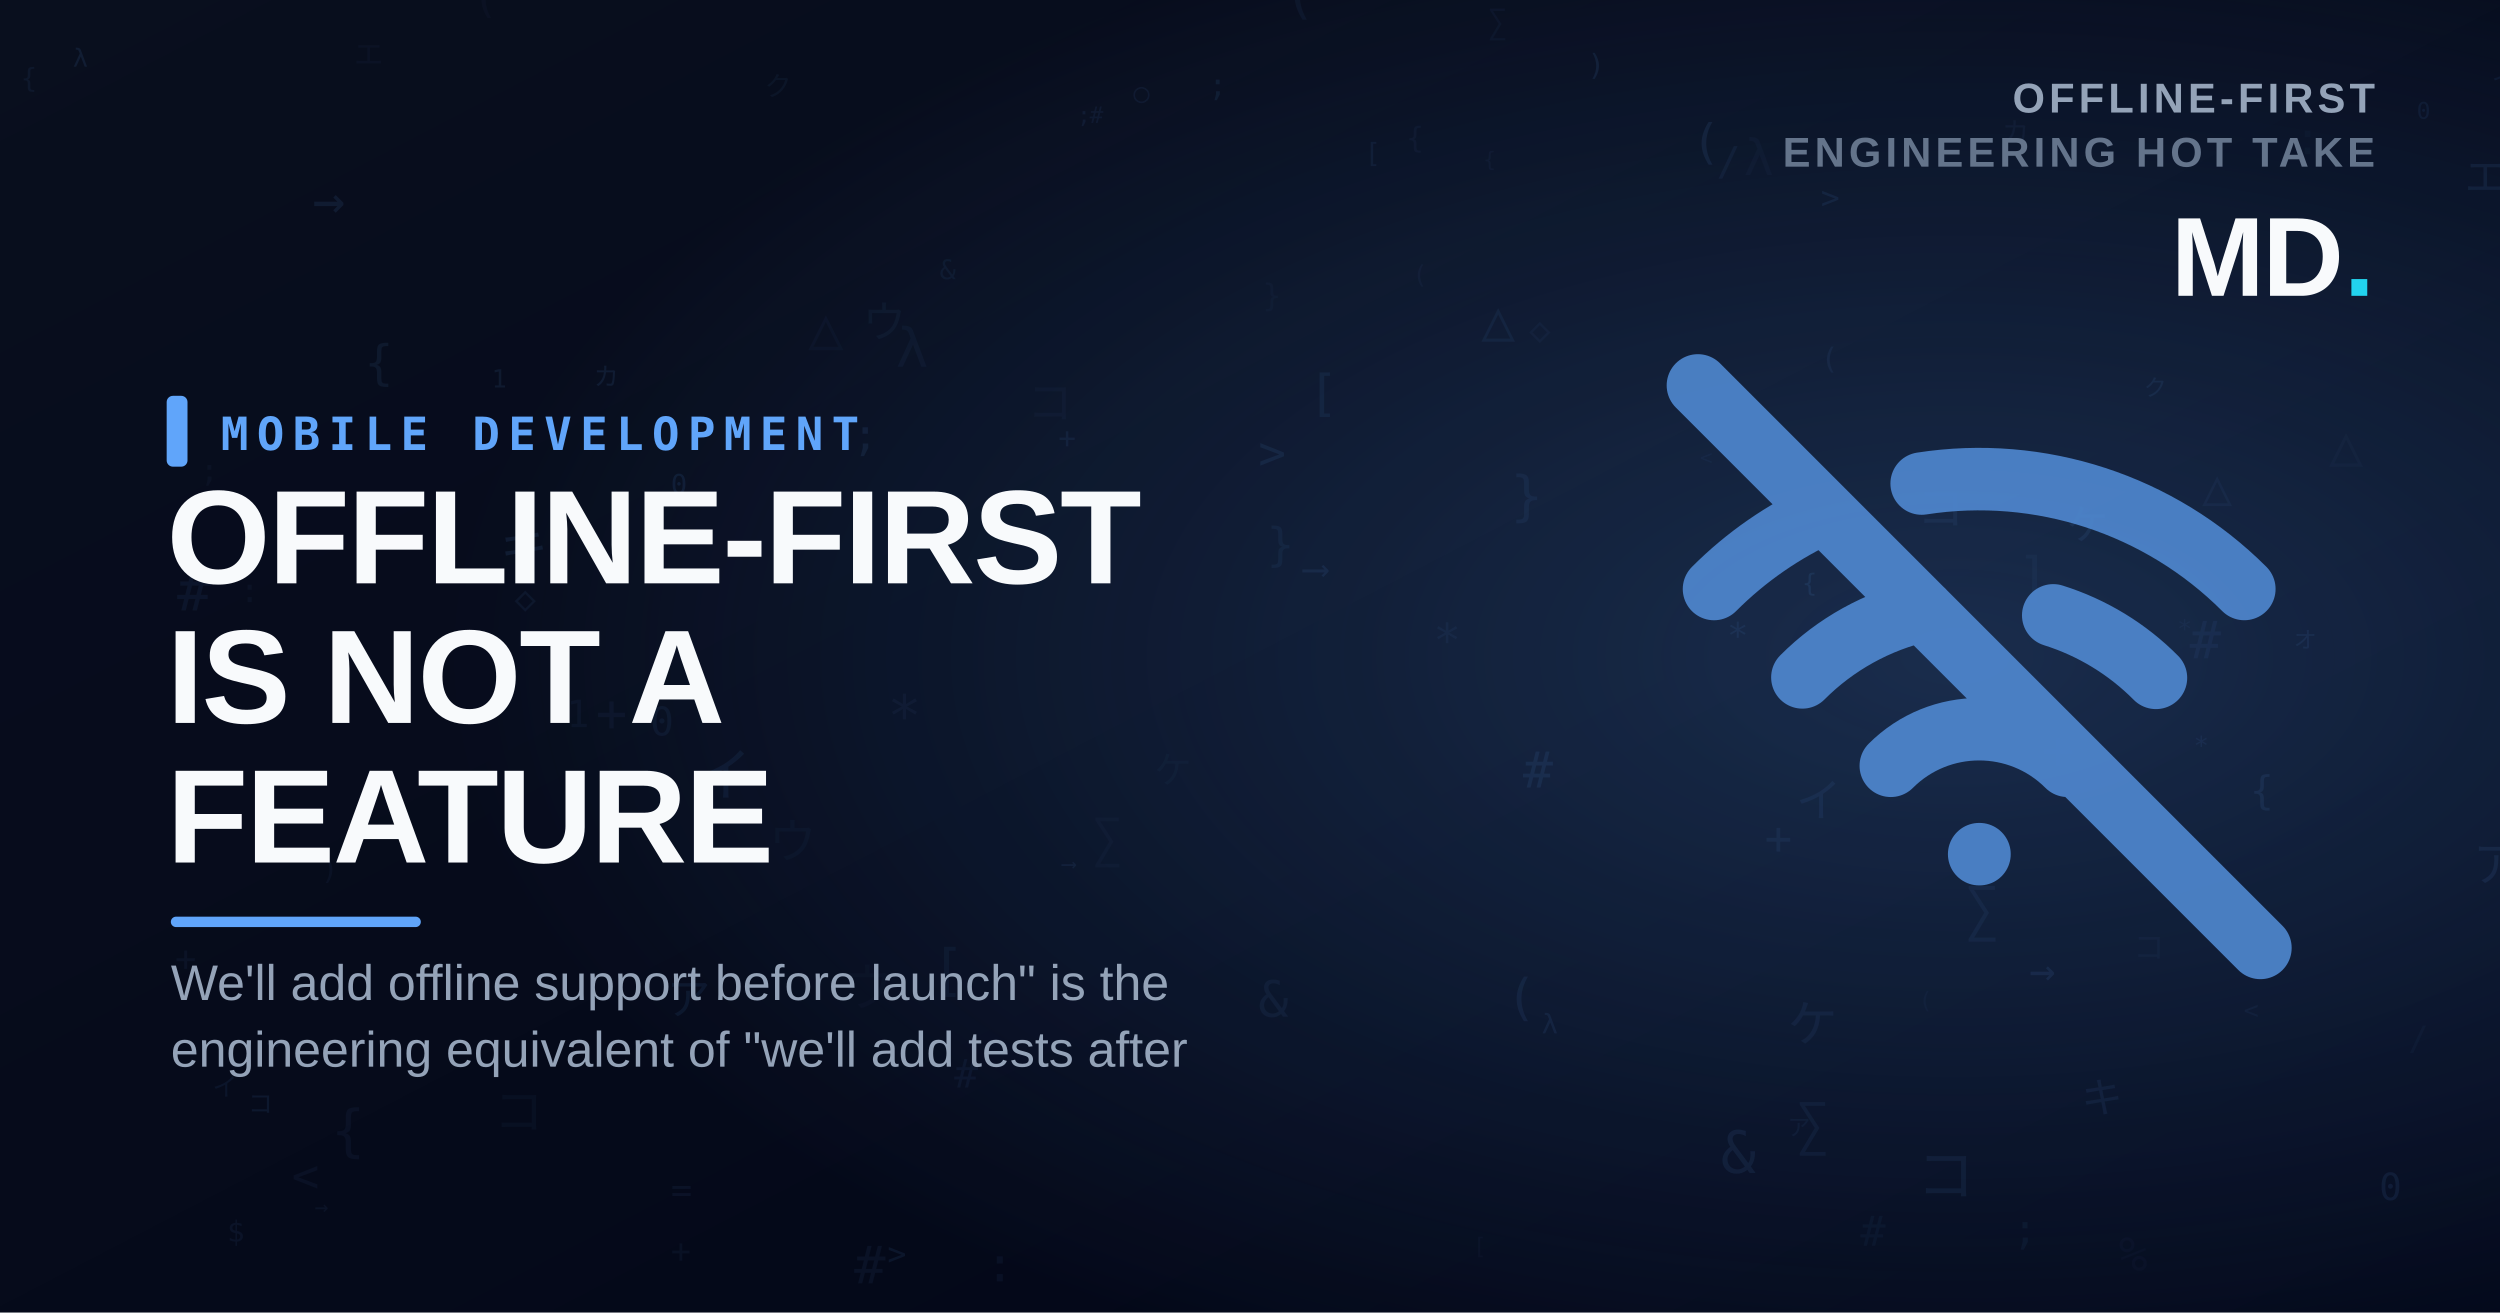
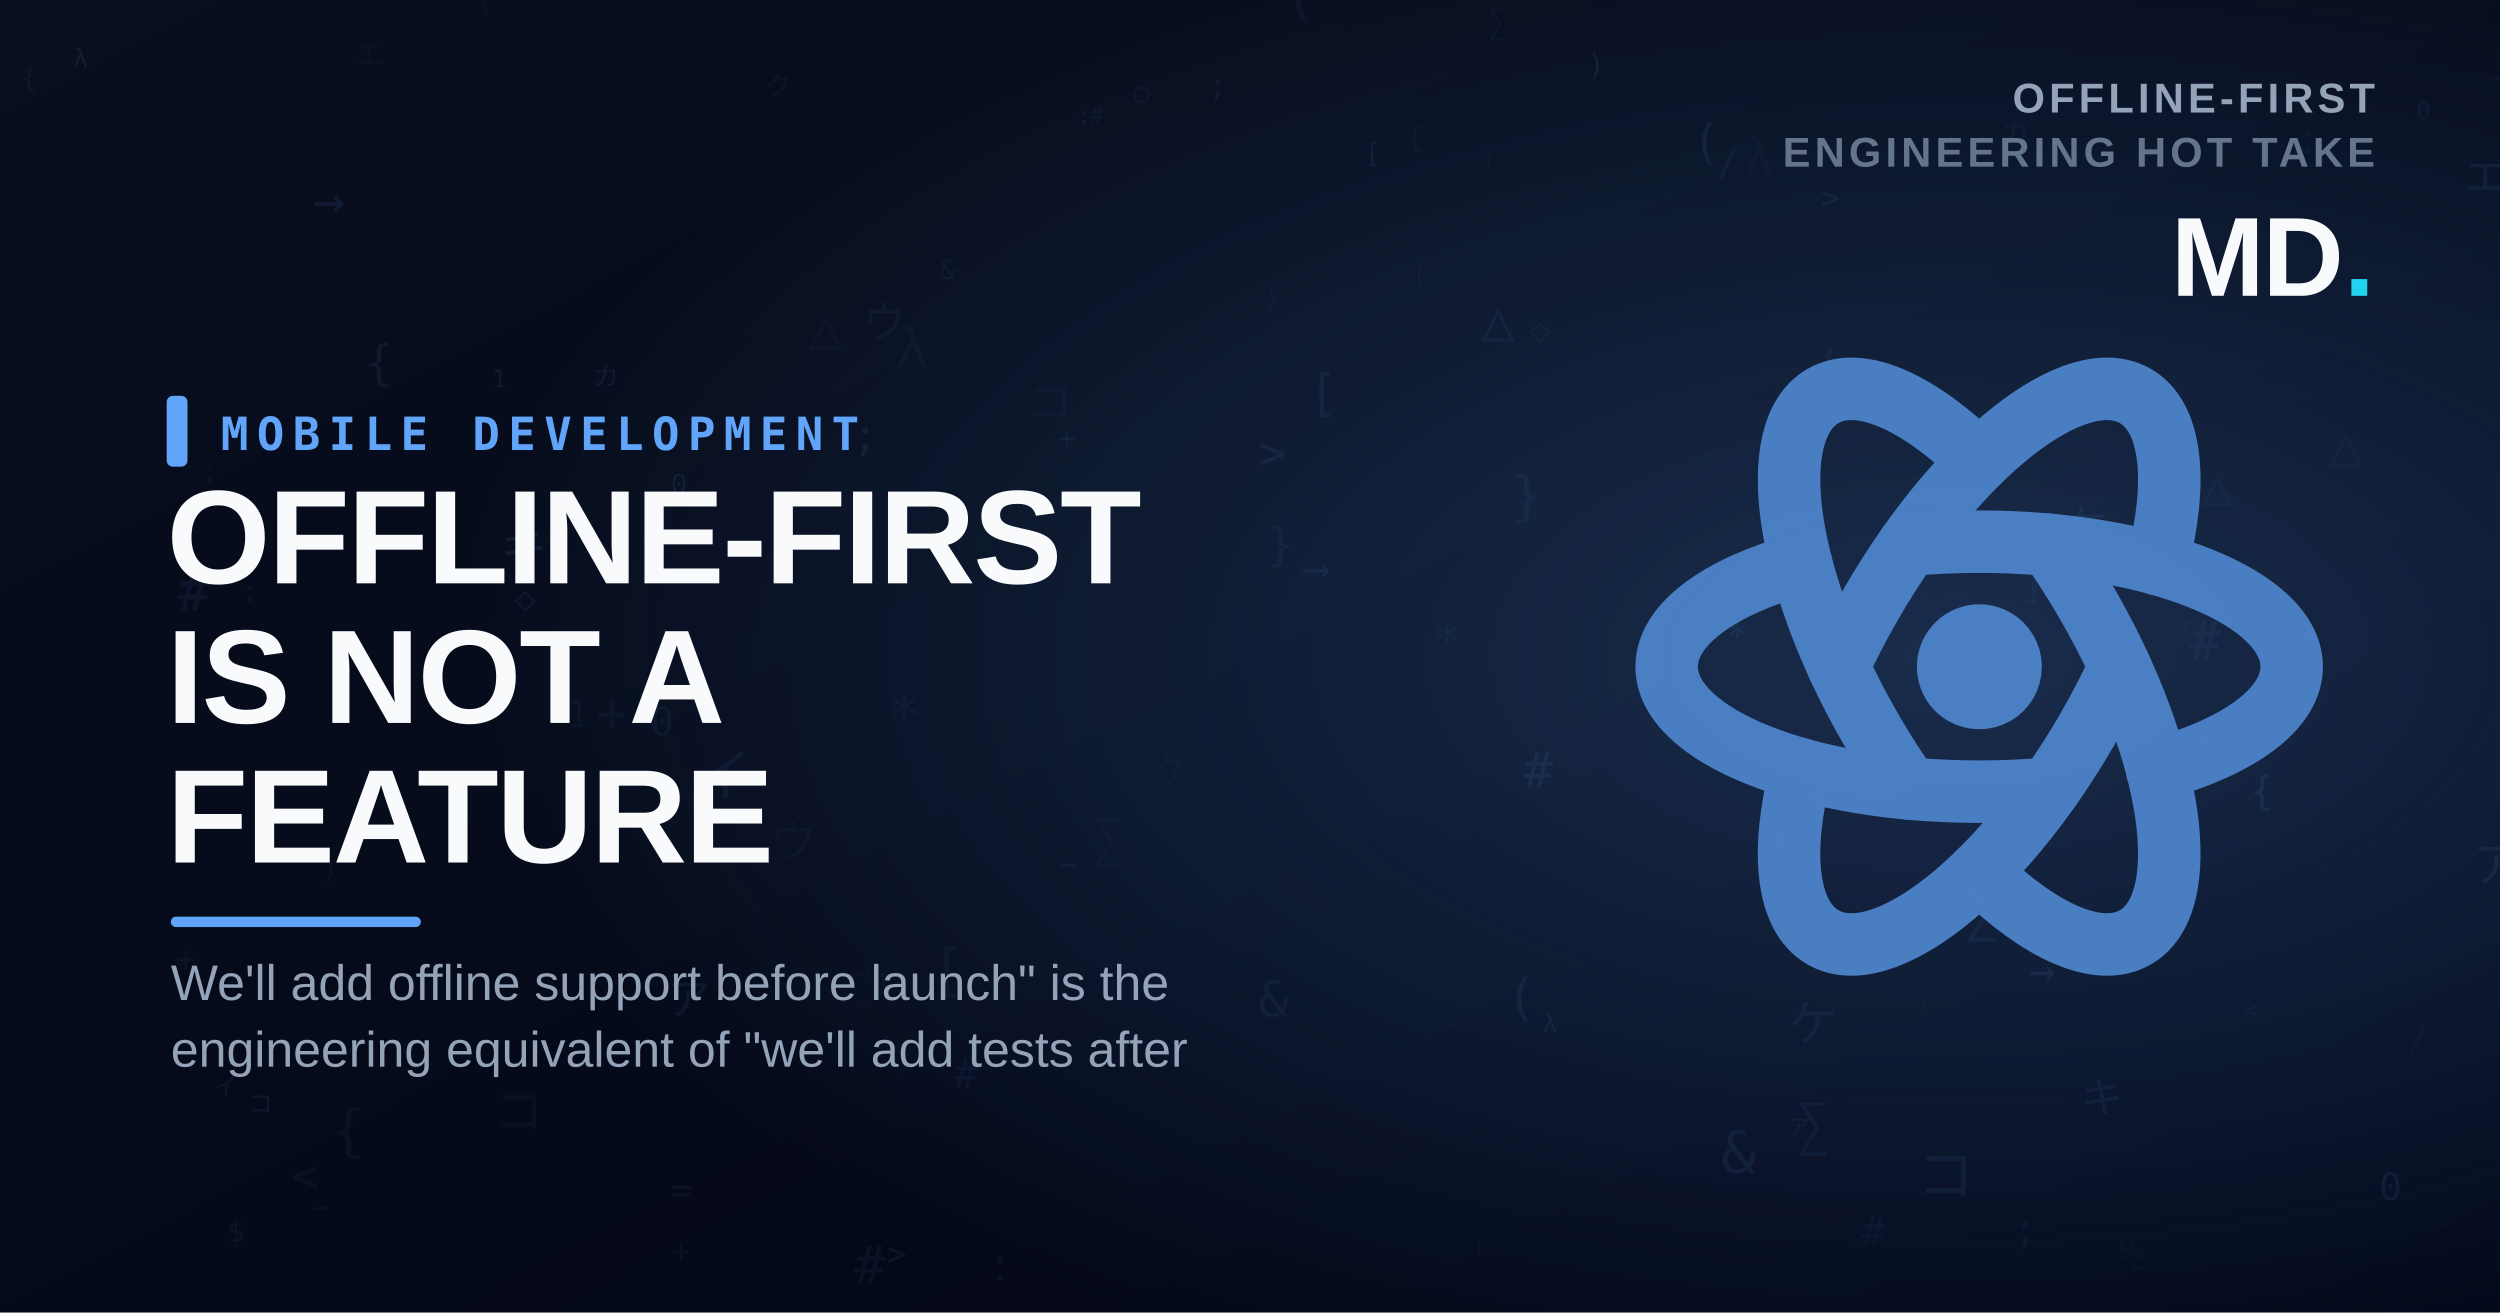
<svg xmlns="http://www.w3.org/2000/svg" viewBox="0 0 1200 630" width="1200" height="630" role="img" aria-label="OFFLINE-FIRST IS NOT A FEATURE">
  <defs>
    <linearGradient id="bg" x1="0" y1="0" x2="1" y2="1">
      <stop offset="0" stop-color="#0b1120" />
      <stop offset="1" stop-color="#020617" />
    </linearGradient>
    <radialGradient id="glow" cx="0.78" cy="0.5" r="0.6">
      <stop offset="0" stop-color="#60a5fa" stop-opacity="0.28" />
      <stop offset="1" stop-color="#60a5fa" stop-opacity="0" />
    </radialGradient>
  </defs>
  <rect width="1200" height="630" fill="url(#bg)" />
  <g>
    <text x="812" y="76" font-size="23" fill="#60a5fa" opacity="0.113" font-family="ui-monospace, monospace">(</text>
    <text x="367" y="46" font-size="13" fill="#60a5fa" opacity="0.063" font-family="ui-monospace, monospace">ク</text>
    <text x="1024" y="460" font-size="15" fill="#60a5fa" opacity="0.050" font-family="ui-monospace, monospace">コ</text>
    <text x="237" y="542" font-size="24" fill="#60a5fa" opacity="0.046" font-family="ui-monospace, monospace">コ</text>
    <text x="580" y="46" font-size="15" fill="#60a5fa" opacity="0.105" font-family="ui-monospace, monospace">;</text>
    <text x="688" y="315" font-size="22" fill="#60a5fa" opacity="0.067" font-family="ui-monospace, monospace">*</text>
    <text x="84" y="466" font-size="17" fill="#60a5fa" opacity="0.066" font-family="ui-monospace, monospace">+</text>
    <text x="1118" y="223" font-size="27" fill="#60a5fa" opacity="0.035" font-family="ui-monospace, monospace">△</text>
    <text x="816" y="223" font-size="10" fill="#60a5fa" opacity="0.054" font-family="ui-monospace, monospace">&lt;</text>
    <text x="628" y="197" font-size="24" fill="#60a5fa" opacity="0.085" font-family="ui-monospace, monospace">[</text>
    <text x="740" y="496" font-size="13" fill="#60a5fa" opacity="0.106" font-family="ui-monospace, monospace">λ</text>
    <text x="320" y="487" font-size="21" fill="#60a5fa" opacity="0.098" font-family="ui-monospace, monospace">ア</text>
    <text x="734" y="164" font-size="17" fill="#60a5fa" opacity="0.048" font-family="ui-monospace, monospace">◇</text>
    <text x="524" y="411" font-size="25" fill="#60a5fa" opacity="0.038" font-family="ui-monospace, monospace">∑</text>
    <text x="322" y="577" font-size="17" fill="#60a5fa" opacity="0.071" font-family="ui-monospace, monospace">=</text>
    <text x="824" y="84" font-size="19" fill="#60a5fa" opacity="0.075" font-family="ui-monospace, monospace">/</text>
    <text x="85" y="293" font-size="27" fill="#60a5fa" opacity="0.076" font-family="ui-monospace, monospace">#</text>
    <text x="874" y="100" font-size="15" fill="#60a5fa" opacity="0.107" font-family="ui-monospace, monospace">&gt;</text>
    <text x="333" y="382" font-size="28" fill="#60a5fa" opacity="0.088" font-family="ui-monospace, monospace">イ</text>
    <text x="865" y="284" font-size="12" fill="#60a5fa" opacity="0.118" font-family="ui-monospace, monospace">{</text>
    <text x="980" y="369" font-size="26" fill="#60a5fa" opacity="0.071" font-family="ui-monospace, monospace">+</text>
    <text x="510" y="418" font-size="10" fill="#60a5fa" opacity="0.095" font-family="ui-monospace, monospace">⟶</text>
    <text x="286" y="351" font-size="25" fill="#60a5fa" opacity="0.065" font-family="ui-monospace, monospace">+</text>
    <text x="493" y="201" font-size="22" fill="#60a5fa" opacity="0.037" font-family="ui-monospace, monospace">コ</text>
    <text x="837" y="84" font-size="24" fill="#60a5fa" opacity="0.036" font-family="ui-monospace, monospace">λ</text>
    <text x="992" y="259" font-size="20" fill="#60a5fa" opacity="0.103" font-family="ui-monospace, monospace">ケ</text>
    <text x="1053" y="362" font-size="12" fill="#60a5fa" opacity="0.087" font-family="ui-monospace, monospace">*</text>
    <text x="655" y="78" font-size="13" fill="#60a5fa" opacity="0.084" font-family="ui-monospace, monospace">[</text>
    <text x="1183" y="92" font-size="20" fill="#60a5fa" opacity="0.107" font-family="ui-monospace, monospace">エ</text>
    <text x="159" y="552" font-size="27" fill="#60a5fa" opacity="0.059" font-family="ui-monospace, monospace">{</text>
    <text x="115" y="289" font-size="16" fill="#60a5fa" opacity="0.049" font-family="ui-monospace, monospace">:</text>
    <text x="723" y="487" font-size="24" fill="#60a5fa" opacity="0.098" font-family="ui-monospace, monospace">(</text>
    <text x="151" y="583" font-size="11" fill="#60a5fa" opacity="0.072" font-family="ui-monospace, monospace">→</text>
    <text x="920" y="574" font-size="28" fill="#60a5fa" opacity="0.090" font-family="ui-monospace, monospace">コ</text>
    <text x="707" y="602" font-size="11" fill="#60a5fa" opacity="0.041" font-family="ui-monospace, monospace">[</text>
    <text x="1142" y="576" font-size="18" fill="#60a5fa" opacity="0.110" font-family="ui-monospace, monospace">0</text>
    <text x="35" y="32" font-size="12" fill="#60a5fa" opacity="0.119" font-family="ui-monospace, monospace">λ</text>
    <text x="943" y="446" font-size="28" fill="#60a5fa" opacity="0.077" font-family="ui-monospace, monospace">∑</text>
    <text x="926" y="1" font-size="27" fill="#60a5fa" opacity="0.093" font-family="ui-monospace, monospace">*</text>
    <text x="544" y="49" font-size="13" fill="#60a5fa" opacity="0.088" font-family="ui-monospace, monospace">○</text>
    <text x="272" y="349" font-size="18" fill="#60a5fa" opacity="0.055" font-family="ui-monospace, monospace">1</text>
    <text x="523" y="59" font-size="11" fill="#60a5fa" opacity="0.088" font-family="ui-monospace, monospace">#</text>
    <text x="1051" y="316" font-size="25" fill="#60a5fa" opacity="0.077" font-family="ui-monospace, monospace">#</text>
    <text x="712" y="80" font-size="10" fill="#60a5fa" opacity="0.051" font-family="ui-monospace, monospace">{</text>
    <text x="616" y="6" font-size="26" fill="#60a5fa" opacity="0.069" font-family="ui-monospace, monospace">(</text>
    <text x="1077" y="489" font-size="12" fill="#60a5fa" opacity="0.060" font-family="ui-monospace, monospace">&lt;</text>
    <text x="920" y="252" font-size="23" fill="#60a5fa" opacity="0.079" font-family="ui-monospace, monospace">コ</text>
    <text x="966" y="597" font-size="20" fill="#60a5fa" opacity="0.067" font-family="ui-monospace, monospace">;</text>
    <text x="921" y="484" font-size="11" fill="#60a5fa" opacity="0.042" font-family="ui-monospace, monospace">(</text>
    <text x="109" y="596" font-size="14" fill="#60a5fa" opacity="0.078" font-family="ui-monospace, monospace">$</text>
    <text x="322" y="606" font-size="16" fill="#60a5fa" opacity="0.060" font-family="ui-monospace, monospace">+</text>
    <text x="974" y="473" font-size="21" fill="#60a5fa" opacity="0.118" font-family="ui-monospace, monospace">→</text>
    <text x="711" y="163" font-size="27" fill="#60a5fa" opacity="0.080" font-family="ui-monospace, monospace">△</text>
    <text x="119" y="534" font-size="12" fill="#60a5fa" opacity="0.106" font-family="ui-monospace, monospace">コ</text>
    <text x="968" y="286" font-size="26" fill="#60a5fa" opacity="0.049" font-family="ui-monospace, monospace">]</text>
    <text x="626" y="279" font-size="18" fill="#60a5fa" opacity="0.113" font-family="ui-monospace, monospace">⟶</text>
    <text x="675" y="71" font-size="14" fill="#60a5fa" opacity="0.053" font-family="ui-monospace, monospace">{</text>
    <text x="175" y="182" font-size="23" fill="#60a5fa" opacity="0.090" font-family="ui-monospace, monospace">{</text>
    <text x="404" y="483" font-size="25" fill="#60a5fa" opacity="0.031" font-family="ui-monospace, monospace">ウ</text>
    <text x="247" y="293" font-size="17" fill="#60a5fa" opacity="0.079" font-family="ui-monospace, monospace">◇</text>
    <text x="10" y="42" font-size="13" fill="#60a5fa" opacity="0.075" font-family="ui-monospace, monospace">{</text>
    <text x="858" y="545" font-size="11" fill="#60a5fa" opacity="0.067" font-family="ui-monospace, monospace">ア</text>
    <text x="999" y="534" font-size="20" fill="#60a5fa" opacity="0.091" font-family="ui-monospace, monospace">キ</text>
    <text x="102" y="526" font-size="12" fill="#60a5fa" opacity="0.083" font-family="ui-monospace, monospace">イ</text>
    <text x="725" y="247" font-size="26" fill="#60a5fa" opacity="0.080" font-family="ui-monospace, monospace">}</text>
    <text x="1101" y="311" font-size="11" fill="#60a5fa" opacity="0.101" font-family="ui-monospace, monospace">オ</text>
    <text x="322" y="237" font-size="13" fill="#60a5fa" opacity="0.119" font-family="ui-monospace, monospace">0</text>
    <text x="447" y="475" font-size="27" fill="#60a5fa" opacity="0.064" font-family="ui-monospace, monospace">[</text>
    <text x="874" y="177" font-size="14" fill="#60a5fa" opacity="0.080" font-family="ui-monospace, monospace">(</text>
    <text x="508" y="215" font-size="14" fill="#60a5fa" opacity="0.090" font-family="ui-monospace, monospace">+</text>
    <text x="96" y="231" font-size="15" fill="#60a5fa" opacity="0.045" font-family="ui-monospace, monospace">;</text>
    <text x="426" y="607" font-size="15" fill="#60a5fa" opacity="0.104" font-family="ui-monospace, monospace">&gt;</text>
    <text x="1196" y="42" font-size="12" fill="#60a5fa" opacity="0.086" font-family="ui-monospace, monospace">イ</text>
    <text x="961" y="68" font-size="13" fill="#60a5fa" opacity="0.059" font-family="ui-monospace, monospace">カ</text>
    <text x="604" y="225" font-size="22" fill="#60a5fa" opacity="0.107" font-family="ui-monospace, monospace">&gt;</text>
    <text x="1057" y="242" font-size="24" fill="#60a5fa" opacity="0.063" font-family="ui-monospace, monospace">△</text>
    <text x="240" y="271" font-size="23" fill="#60a5fa" opacity="0.117" font-family="ui-monospace, monospace">キ</text>
    <text x="128" y="504" font-size="11" fill="#60a5fa" opacity="0.061" font-family="ui-monospace, monospace">→</text>
    <text x="227" y="6" font-size="20" fill="#60a5fa" opacity="0.034" font-family="ui-monospace, monospace">(</text>
    <text x="862" y="392" font-size="22" fill="#60a5fa" opacity="0.088" font-family="ui-monospace, monospace">イ</text>
    <text x="140" y="572" font-size="22" fill="#60a5fa" opacity="0.059" font-family="ui-monospace, monospace">&lt;</text>
    <text x="430" y="176" font-size="26" fill="#60a5fa" opacity="0.052" font-family="ui-monospace, monospace">λ</text>
    <text x="1101" y="74" font-size="22" fill="#60a5fa" opacity="0.035" font-family="ui-monospace, monospace">:</text>
    <text x="458" y="522" font-size="19" fill="#60a5fa" opacity="0.073" font-family="ui-monospace, monospace">#</text>
    <text x="604" y="488" font-size="24" fill="#60a5fa" opacity="0.076" font-family="ui-monospace, monospace">&amp;</text>
    <text x="150" y="105" font-size="26" fill="#60a5fa" opacity="0.117" font-family="ui-monospace, monospace">→</text>
    <text x="426" y="353" font-size="27" fill="#60a5fa" opacity="0.055" font-family="ui-monospace, monospace">*</text>
    <text x="1160" y="57" font-size="11" fill="#60a5fa" opacity="0.088" font-family="ui-monospace, monospace">0</text>
    <text x="554" y="376" font-size="18" fill="#60a5fa" opacity="0.037" font-family="ui-monospace, monospace">ケ</text>
    <text x="1156" y="504" font-size="16" fill="#60a5fa" opacity="0.043" font-family="ui-monospace, monospace">/</text>
    <text x="847" y="410" font-size="22" fill="#60a5fa" opacity="0.089" font-family="ui-monospace, monospace">+</text>
    <text x="858" y="500" font-size="24" fill="#60a5fa" opacity="0.079" font-family="ui-monospace, monospace">ケ</text>
    <text x="1080" y="386" font-size="19" fill="#60a5fa" opacity="0.111" font-family="ui-monospace, monospace">{</text>
    <text x="473" y="615" font-size="23" fill="#60a5fa" opacity="0.065" font-family="ui-monospace, monospace">:</text>
    <text x="678" y="136" font-size="12" fill="#60a5fa" opacity="0.054" font-family="ui-monospace, monospace">(</text>
    <text x="1187" y="423" font-size="23" fill="#60a5fa" opacity="0.112" font-family="ui-monospace, monospace">ア</text>
    <text x="517" y="59" font-size="11" fill="#60a5fa" opacity="0.097" font-family="ui-monospace, monospace">;</text>
    <text x="862" y="549" font-size="27" fill="#60a5fa" opacity="0.075" font-family="ui-monospace, monospace">∑</text>
    <text x="829" y="311" font-size="17" fill="#60a5fa" opacity="0.100" font-family="ui-monospace, monospace">*</text>
    <text x="154" y="422" font-size="14" fill="#60a5fa" opacity="0.058" font-family="ui-monospace, monospace">)</text>
    <text x="762" y="36" font-size="14" fill="#60a5fa" opacity="0.116" font-family="ui-monospace, monospace">)</text>
    <text x="369" y="412" font-size="23" fill="#60a5fa" opacity="0.040" font-family="ui-monospace, monospace">ウ</text>
    <text x="285" y="185" font-size="12" fill="#60a5fa" opacity="0.115" font-family="ui-monospace, monospace">カ</text>
    <text x="236" y="186" font-size="12" fill="#60a5fa" opacity="0.108" font-family="ui-monospace, monospace">1</text>
    <text x="170" y="31" font-size="14" fill="#60a5fa" opacity="0.041" font-family="ui-monospace, monospace">エ</text>
    <text x="826" y="563" font-size="28" fill="#60a5fa" opacity="0.102" font-family="ui-monospace, monospace">&amp;</text>
    <text x="410" y="616" font-size="25" fill="#60a5fa" opacity="0.071" font-family="ui-monospace, monospace">#</text>
    <text x="893" y="598" font-size="20" fill="#60a5fa" opacity="0.052" font-family="ui-monospace, monospace">#</text>
    <text x="388" y="167" font-size="28" fill="#60a5fa" opacity="0.041" font-family="ui-monospace, monospace">△</text>
    <text x="414" y="162" font-size="21" fill="#60a5fa" opacity="0.059" font-family="ui-monospace, monospace">ウ</text>
    <text x="1029" y="190" font-size="11" fill="#60a5fa" opacity="0.102" font-family="ui-monospace, monospace">ク</text>
    <text x="312" y="353" font-size="19" fill="#60a5fa" opacity="0.081" font-family="ui-monospace, monospace">0</text>
    <text x="409" y="216" font-size="21" fill="#60a5fa" opacity="0.110" font-family="ui-monospace, monospace">;</text>
    <text x="714" y="16" font-size="16" fill="#60a5fa" opacity="0.051" font-family="ui-monospace, monospace">∑</text>
    <text x="1045" y="306" font-size="12" fill="#60a5fa" opacity="0.062" font-family="ui-monospace, monospace">*</text>
    <text x="606" y="147" font-size="15" fill="#60a5fa" opacity="0.037" font-family="ui-monospace, monospace">}</text>
    <text x="608" y="269" font-size="22" fill="#60a5fa" opacity="0.077" font-family="ui-monospace, monospace">}</text>
    <text x="451" y="134" font-size="13" fill="#60a5fa" opacity="0.076" font-family="ui-monospace, monospace">&amp;</text>
    <text x="1017" y="610" font-size="23" fill="#60a5fa" opacity="0.034" font-family="ui-monospace, monospace">%</text>
    <text x="731" y="378" font-size="24" fill="#60a5fa" opacity="0.110" font-family="ui-monospace, monospace">#</text>
  </g>
  <rect width="1200" height="630" fill="url(#glow)" />
  <g>
    <g transform="translate(770.0 140.0) scale(15.000)" opacity="0.9">
-       <path fill="none" stroke="#60a5fa" stroke-linecap="round" stroke-linejoin="round" stroke-width="2" d="M12 18h.01m-2.838-2.828a4 4 0 0 1 5.656 0m-8.485-2.829a7.96 7.96 0 0 1 3.864-2.14m4.163.155a8 8 0 0 1 3.287 2M3.515 9.515A12 12 0 0 1 7.059 7.06m3.101-.92a12 12 0 0 1 10.325 3.374M3 3l18 18" />
+       <g fill="none" stroke="#60a5fa" stroke-linecap="round" stroke-linejoin="round" stroke-width="2">
+         <path d="M6.306 8.711C3.704 9.434 2 10.637 2 12c0 2.21 4.477 4 10 4c.773 0 1.526-.035 2.248-.102m3.444-.609C20.295 14.567 22 13.363 22 12c0-2.21-4.477-4-10-4c-.773 0-1.526.035-2.25.102" />
+         <path d="M6.305 15.287C5.629 17.902 5.82 19.98 7 20.66c1.913 1.105 5.703-1.877 8.464-6.66q.581-1.007 1.036-2m1.194-3.284C18.371 6.1 18.181 4.02 17 3.34C15.087 2.235 11.297 5.217 8.536 10c-.387.67-.733 1.34-1.037 2" />
+         <path d="M12 5.424C10.075 3.532 8.18 2.658 7 3.34C5.087 4.444 5.774 9.217 8.536 14c.386.67.793 1.304 1.212 1.896M12 18.574c1.926 1.893 3.821 2.768 5 2.086c1.913-1.104 1.226-5.877-1.536-10.66q-.563-.976-1.212-1.897M11.5 12.866a1 1 0 1 0 1-1.732a1 1 0 0 0-1 1.732" />
+       </g>
    </g>
  </g>
  <rect width="1200" height="630" fill="#020617" opacity="0.18" />
  <g font-family="Arial, Helvetica, sans-serif">
    <text x="1140" y="54" text-anchor="end" font-size="20" font-weight="700" letter-spacing="2" fill="#94a3b8">OFFLINE-FIRST</text>
    <text x="1140" y="80" text-anchor="end" font-size="20" font-weight="700" letter-spacing="2" fill="#64748b">ENGINEERING HOT TAKE</text>
    <text x="1140" y="142" text-anchor="end" font-size="54" font-weight="900" letter-spacing="-1" fill="#f8fafc">MD<tspan fill="#22d3ee">.</tspan>
    </text>
  </g>
  <g font-family="ui-monospace, SFMono-Regular, Menlo, monospace">
    <rect x="80" y="190" width="10" height="34" rx="3" fill="#60a5fa" />
    <text x="106" y="216" font-size="22" font-weight="700" letter-spacing="4" fill="#60a5fa">MOBILE DEVELOPMENT</text>
  </g>
  <text x="80" y="280" font-family="Arial, Helvetica, sans-serif" font-size="64" font-weight="900" letter-spacing="-1" fill="#f8fafc">OFFLINE-FIRST</text>
  <text x="80" y="347" font-family="Arial, Helvetica, sans-serif" font-size="64" font-weight="900" letter-spacing="-1" fill="#f8fafc">IS NOT A</text>
  <text x="80" y="414" font-family="Arial, Helvetica, sans-serif" font-size="64" font-weight="900" letter-spacing="-1" fill="#f8fafc">FEATURE</text>
  <rect x="82" y="440" width="120" height="5" rx="2.5" fill="#60a5fa" />
  <text x="82" y="480" font-size="24" fill="#94a3b8" font-family="Arial, Helvetica, sans-serif">We'll add offline support before launch" is the</text>
  <text x="82" y="512" font-size="24" fill="#94a3b8" font-family="Arial, Helvetica, sans-serif">engineering equivalent of "we'll add tests after</text>
</svg>
